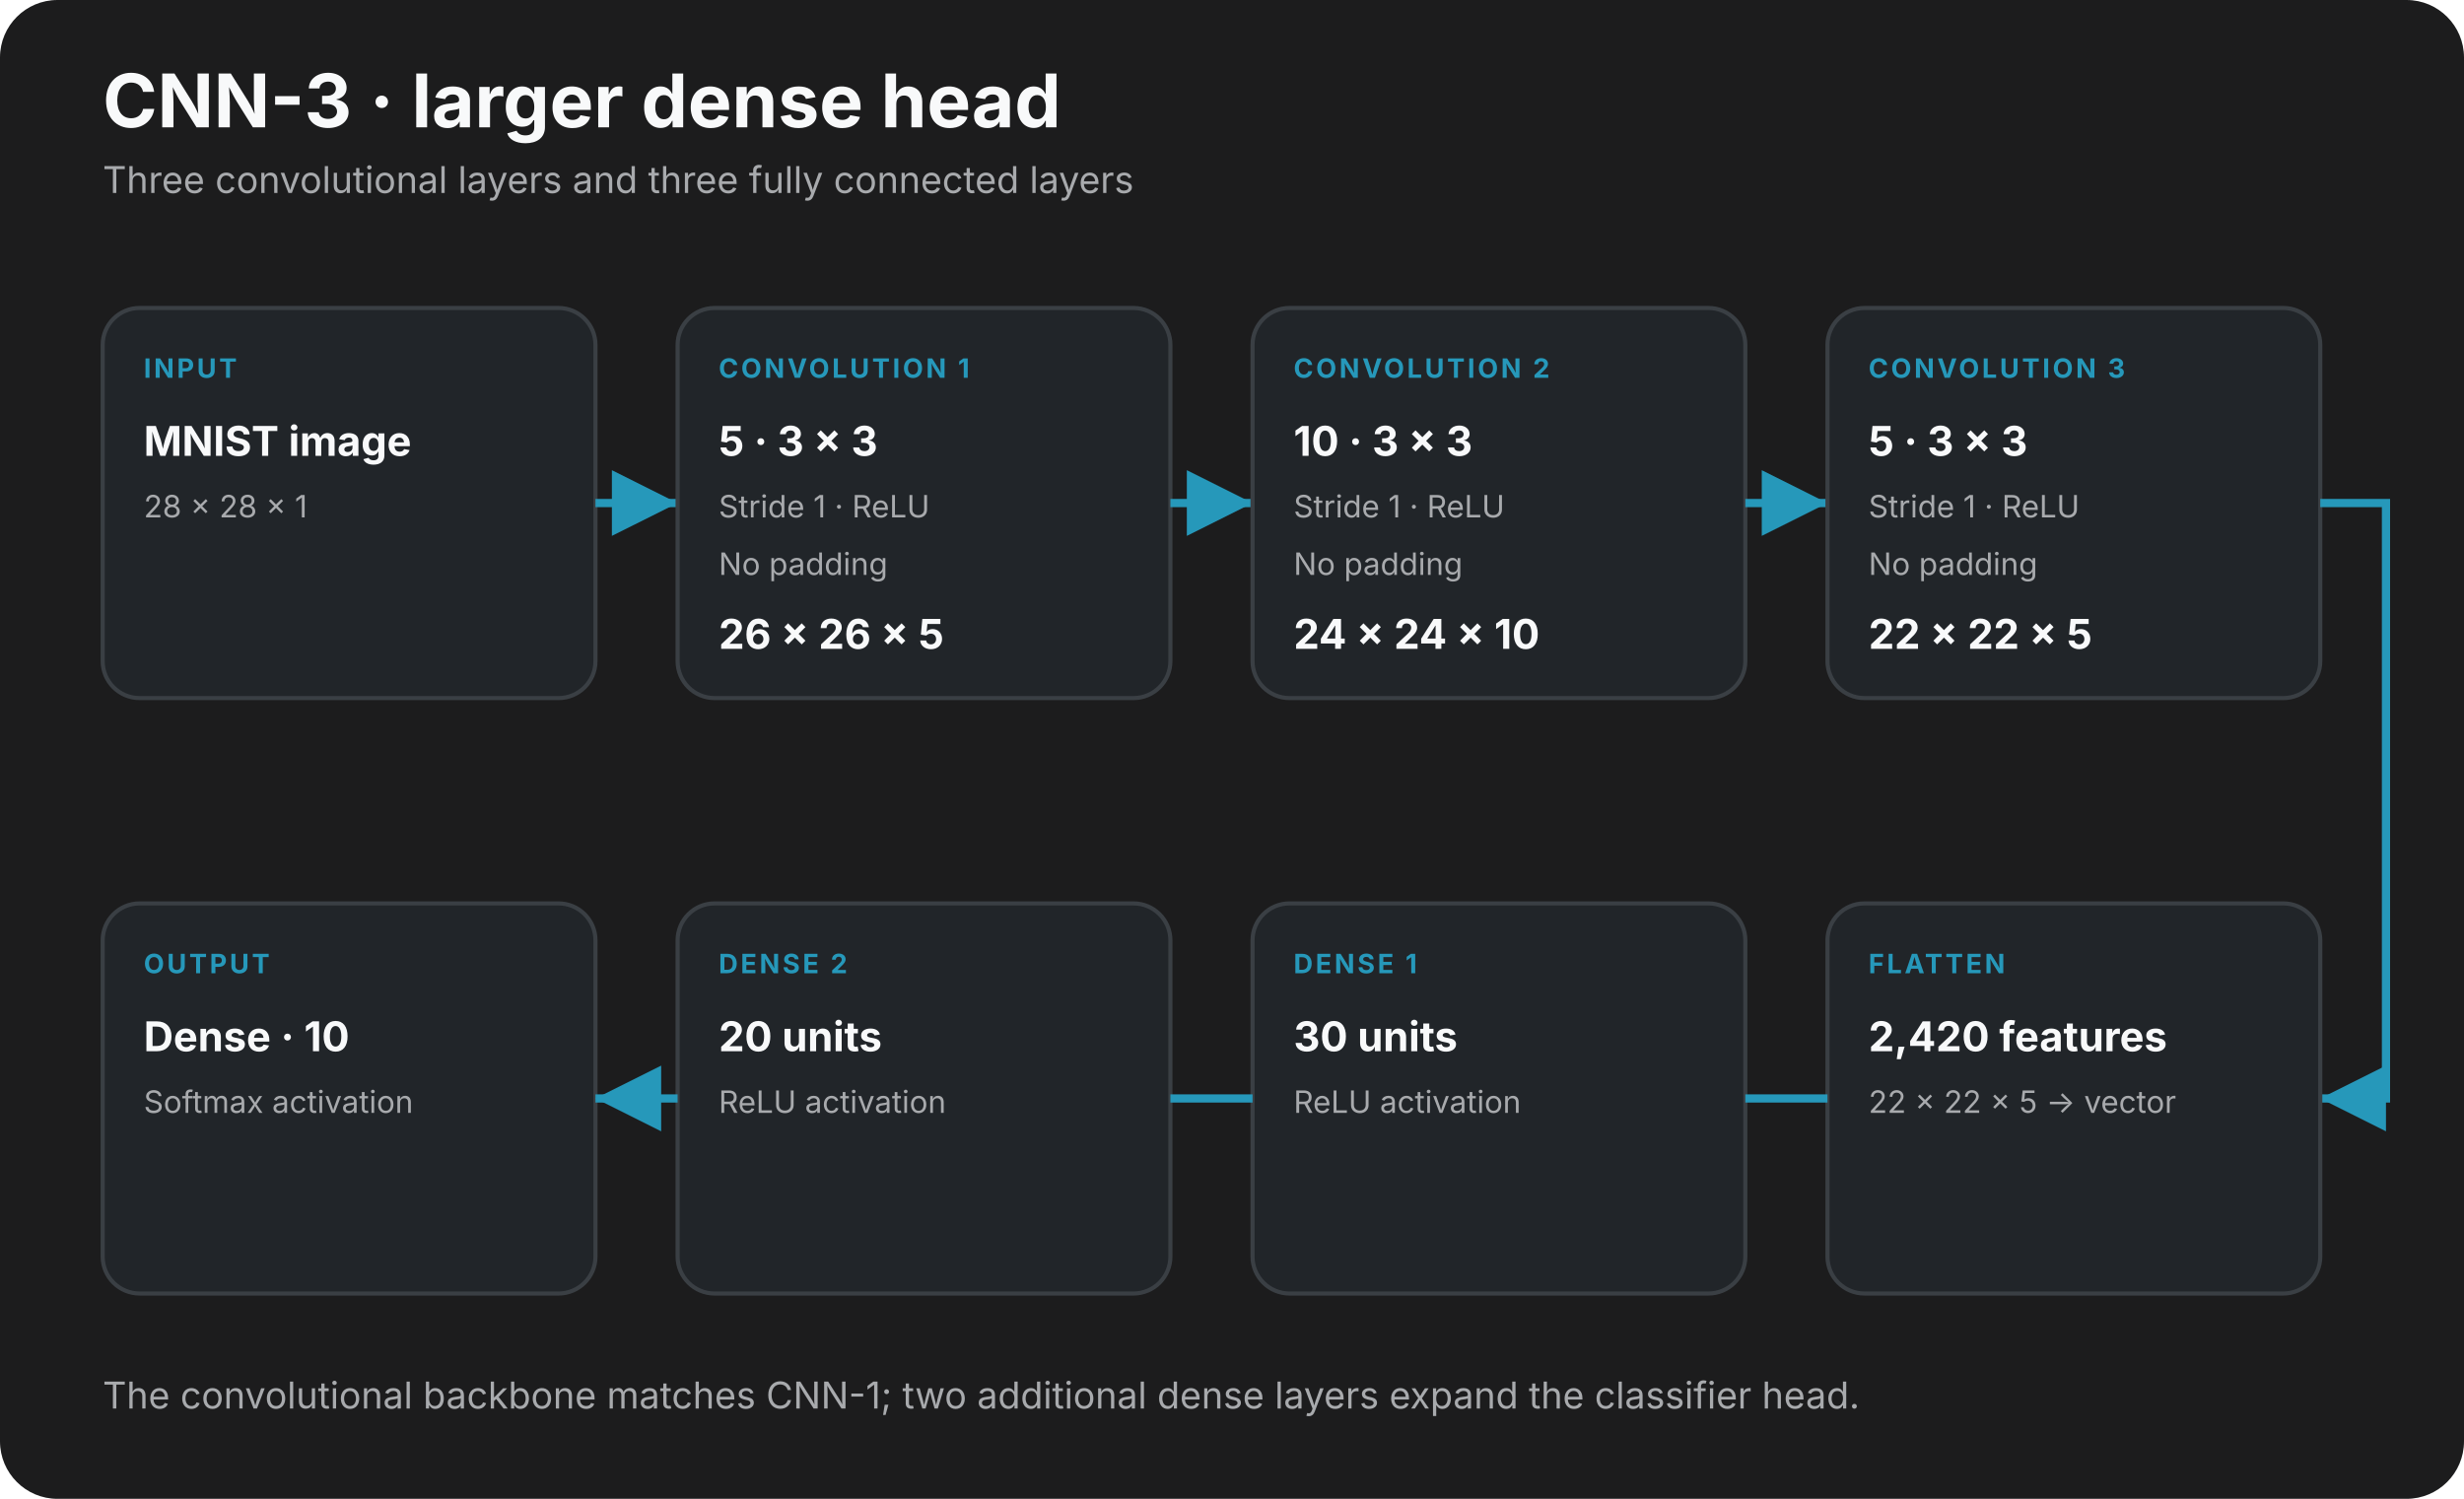
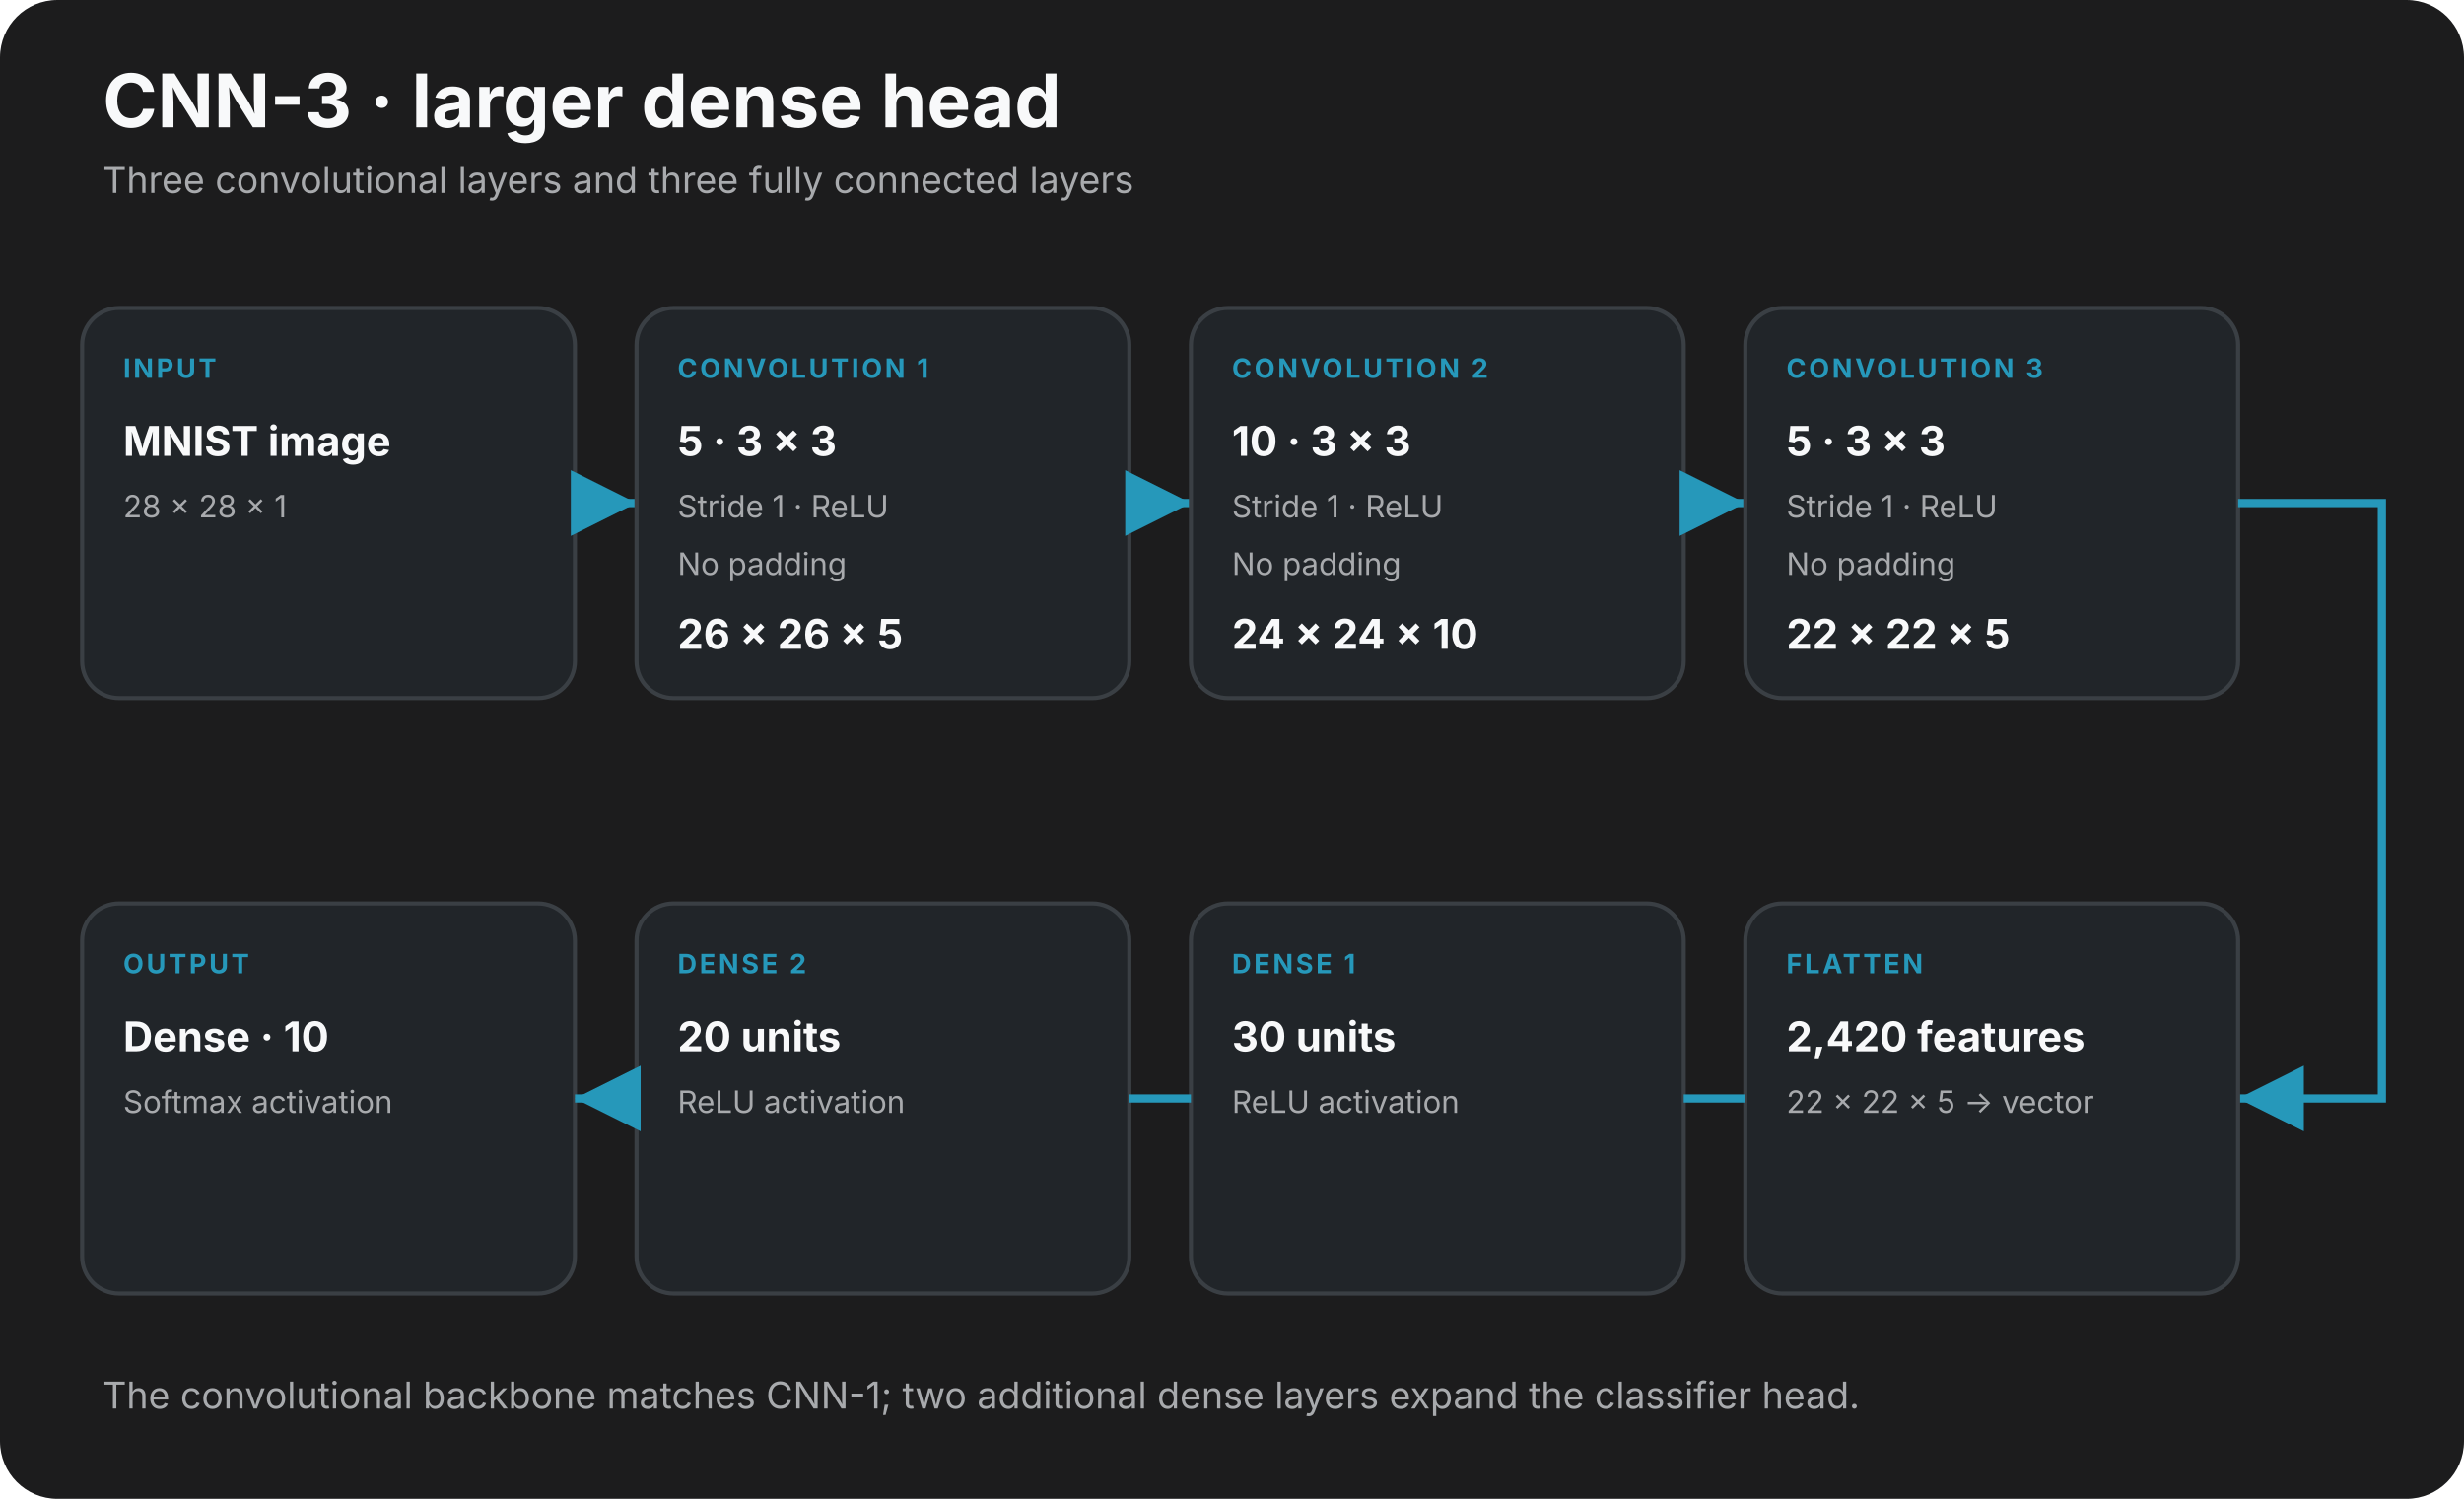
<svg xmlns="http://www.w3.org/2000/svg" viewBox="0 0 1200 730" role="img" aria-labelledby="cnn3-title cnn3-desc">
  <defs>
    <marker id="cnn3-arrow" markerWidth="11" markerHeight="11" refX="8" refY="4" orient="auto">
      <path d="M0 0 8 4 0 8Z" fill="#2698ba" />
    </marker>
    <style>.h{fill:#f8f9fa;font:700 36px Inter,-apple-system,BlinkMacSystemFont,"Segoe UI",sans-serif}.s{fill:#a8aaad;font:400 18px Inter,-apple-system,BlinkMacSystemFont,"Segoe UI",sans-serif}.k{fill:#2698ba;font:700 13px Inter,-apple-system,BlinkMacSystemFont,"Segoe UI",sans-serif;letter-spacing:1.3px}.n{fill:#f8f9fa;font:700 20px Inter,-apple-system,BlinkMacSystemFont,"Segoe UI",sans-serif}.d{fill:#a8aaad;font:400 15px Inter,-apple-system,BlinkMacSystemFont,"Segoe UI",sans-serif}.c{fill:#212529;stroke:#3a3f44;stroke-width:2}.a{fill:none;stroke:#2698ba;stroke-width:4;marker-end:url(#cnn3-arrow)}</style>
  </defs>
  <rect width="1200" height="730" rx="28" fill="#1c1c1d" />
  <text x="50" y="62" class="h">CNN-3 · larger dense head</text>
  <text x="50" y="94" class="s">Three convolutional layers and three fully connected layers</text>
-   <g transform="translate(50 150)">
+   <g transform="translate(40 150)">
    <rect width="240" height="190" rx="18" class="c" />
    <text x="20" y="34" class="k">INPUT</text>
    <text x="20" y="72" class="n">MNIST image</text>
    <text x="20" y="102" class="d">28 × 28 × 1</text>
  </g>
-   <path d="M290 245h40" class="a" />
-   <g transform="translate(330 150)">
+   <path d="M280 245h30" class="a" />
+   <g transform="translate(310 150)">
    <rect width="240" height="190" rx="18" class="c" />
    <text x="20" y="34" class="k">CONVOLUTION 1</text>
    <text x="20" y="72" class="n">5 · 3 × 3</text>
    <text x="20" y="102" class="d">Stride 1 · ReLU</text>
    <text x="20" y="130" class="d">No padding</text>
    <text x="20" y="166" class="n">26 × 26 × 5</text>
  </g>
-   <path d="M570 245h40" class="a" />
-   <g transform="translate(610 150)">
+   <path d="M550 245h30" class="a" />
+   <g transform="translate(580 150)">
    <rect width="240" height="190" rx="18" class="c" />
    <text x="20" y="34" class="k">CONVOLUTION 2</text>
    <text x="20" y="72" class="n">10 · 3 × 3</text>
    <text x="20" y="102" class="d">Stride 1 · ReLU</text>
    <text x="20" y="130" class="d">No padding</text>
    <text x="20" y="166" class="n">24 × 24 × 10</text>
  </g>
-   <path d="M850 245h40" class="a" />
-   <g transform="translate(890 150)">
+   <path d="M820 245h30" class="a" />
+   <g transform="translate(850 150)">
    <rect width="240" height="190" rx="18" class="c" />
    <text x="20" y="34" class="k">CONVOLUTION 3</text>
    <text x="20" y="72" class="n">5 · 3 × 3</text>
    <text x="20" y="102" class="d">Stride 1 · ReLU</text>
    <text x="20" y="130" class="d">No padding</text>
    <text x="20" y="166" class="n">22 × 22 × 5</text>
  </g>
-   <path d="M1130 245h32v290h-32" class="a" />
-   <g transform="translate(50 440)">
+   <path d="M1090 245h70v290h-70" class="a" />
+   <g transform="translate(40 440)">
    <rect width="240" height="190" rx="18" class="c" />
    <text x="20" y="34" class="k">OUTPUT</text>
    <text x="20" y="72" class="n">Dense · 10</text>
    <text x="20" y="102" class="d">Softmax activation</text>
  </g>
-   <g transform="translate(330 440)">
+   <g transform="translate(310 440)">
    <rect width="240" height="190" rx="18" class="c" />
    <text x="20" y="34" class="k">DENSE 2</text>
    <text x="20" y="72" class="n">20 units</text>
    <text x="20" y="102" class="d">ReLU activation</text>
  </g>
-   <g transform="translate(610 440)">
+   <g transform="translate(580 440)">
    <rect width="240" height="190" rx="18" class="c" />
    <text x="20" y="34" class="k">DENSE 1</text>
    <text x="20" y="72" class="n">30 units</text>
    <text x="20" y="102" class="d">ReLU activation</text>
  </g>
-   <g transform="translate(890 440)">
+   <g transform="translate(850 440)">
    <rect width="240" height="190" rx="18" class="c" />
    <text x="20" y="34" class="k">FLATTEN</text>
    <text x="20" y="72" class="n">2,420 features</text>
    <text x="20" y="102" class="d">22 × 22 × 5 → vector</text>
  </g>
-   <path d="M890 535h-40M610 535h-40M330 535h-40" class="a" />
+   <path d="M850 535h-30M580 535h-30M310 535h-30" class="a" />
  <text x="50" y="686" class="s">The convolutional backbone matches CNN-1; two additional dense layers expand the classifier head.</text>
</svg>
